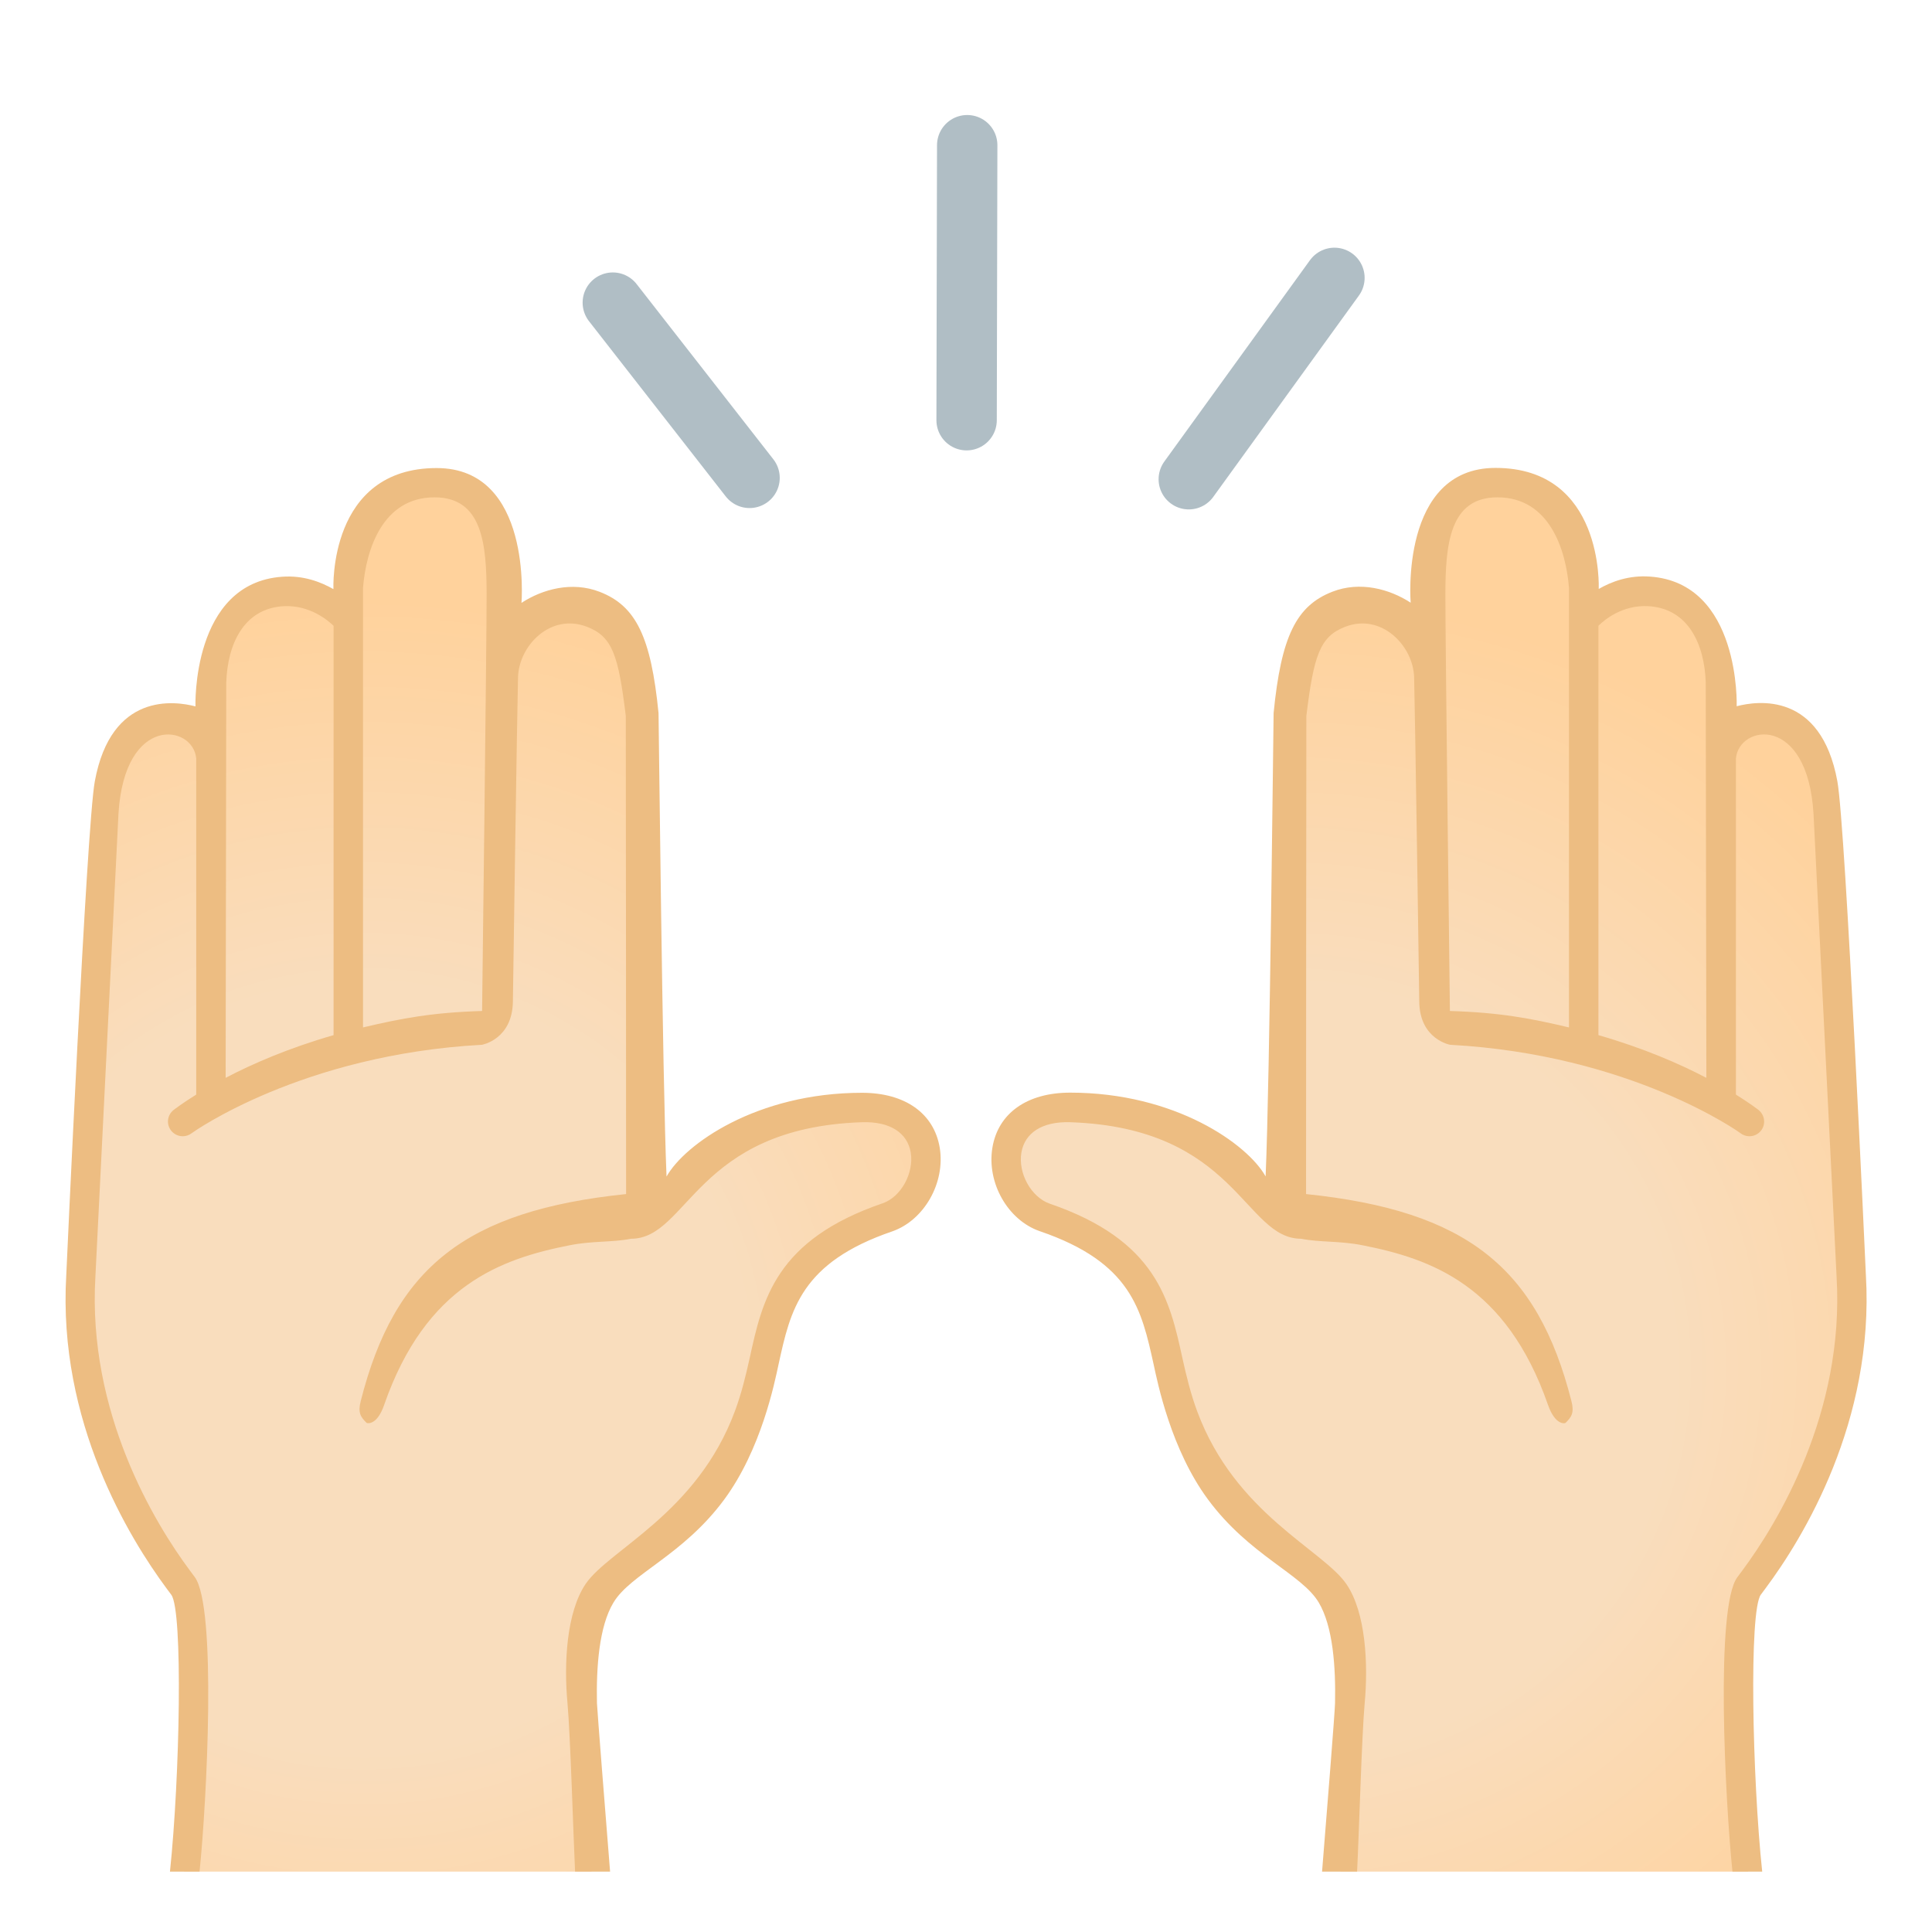
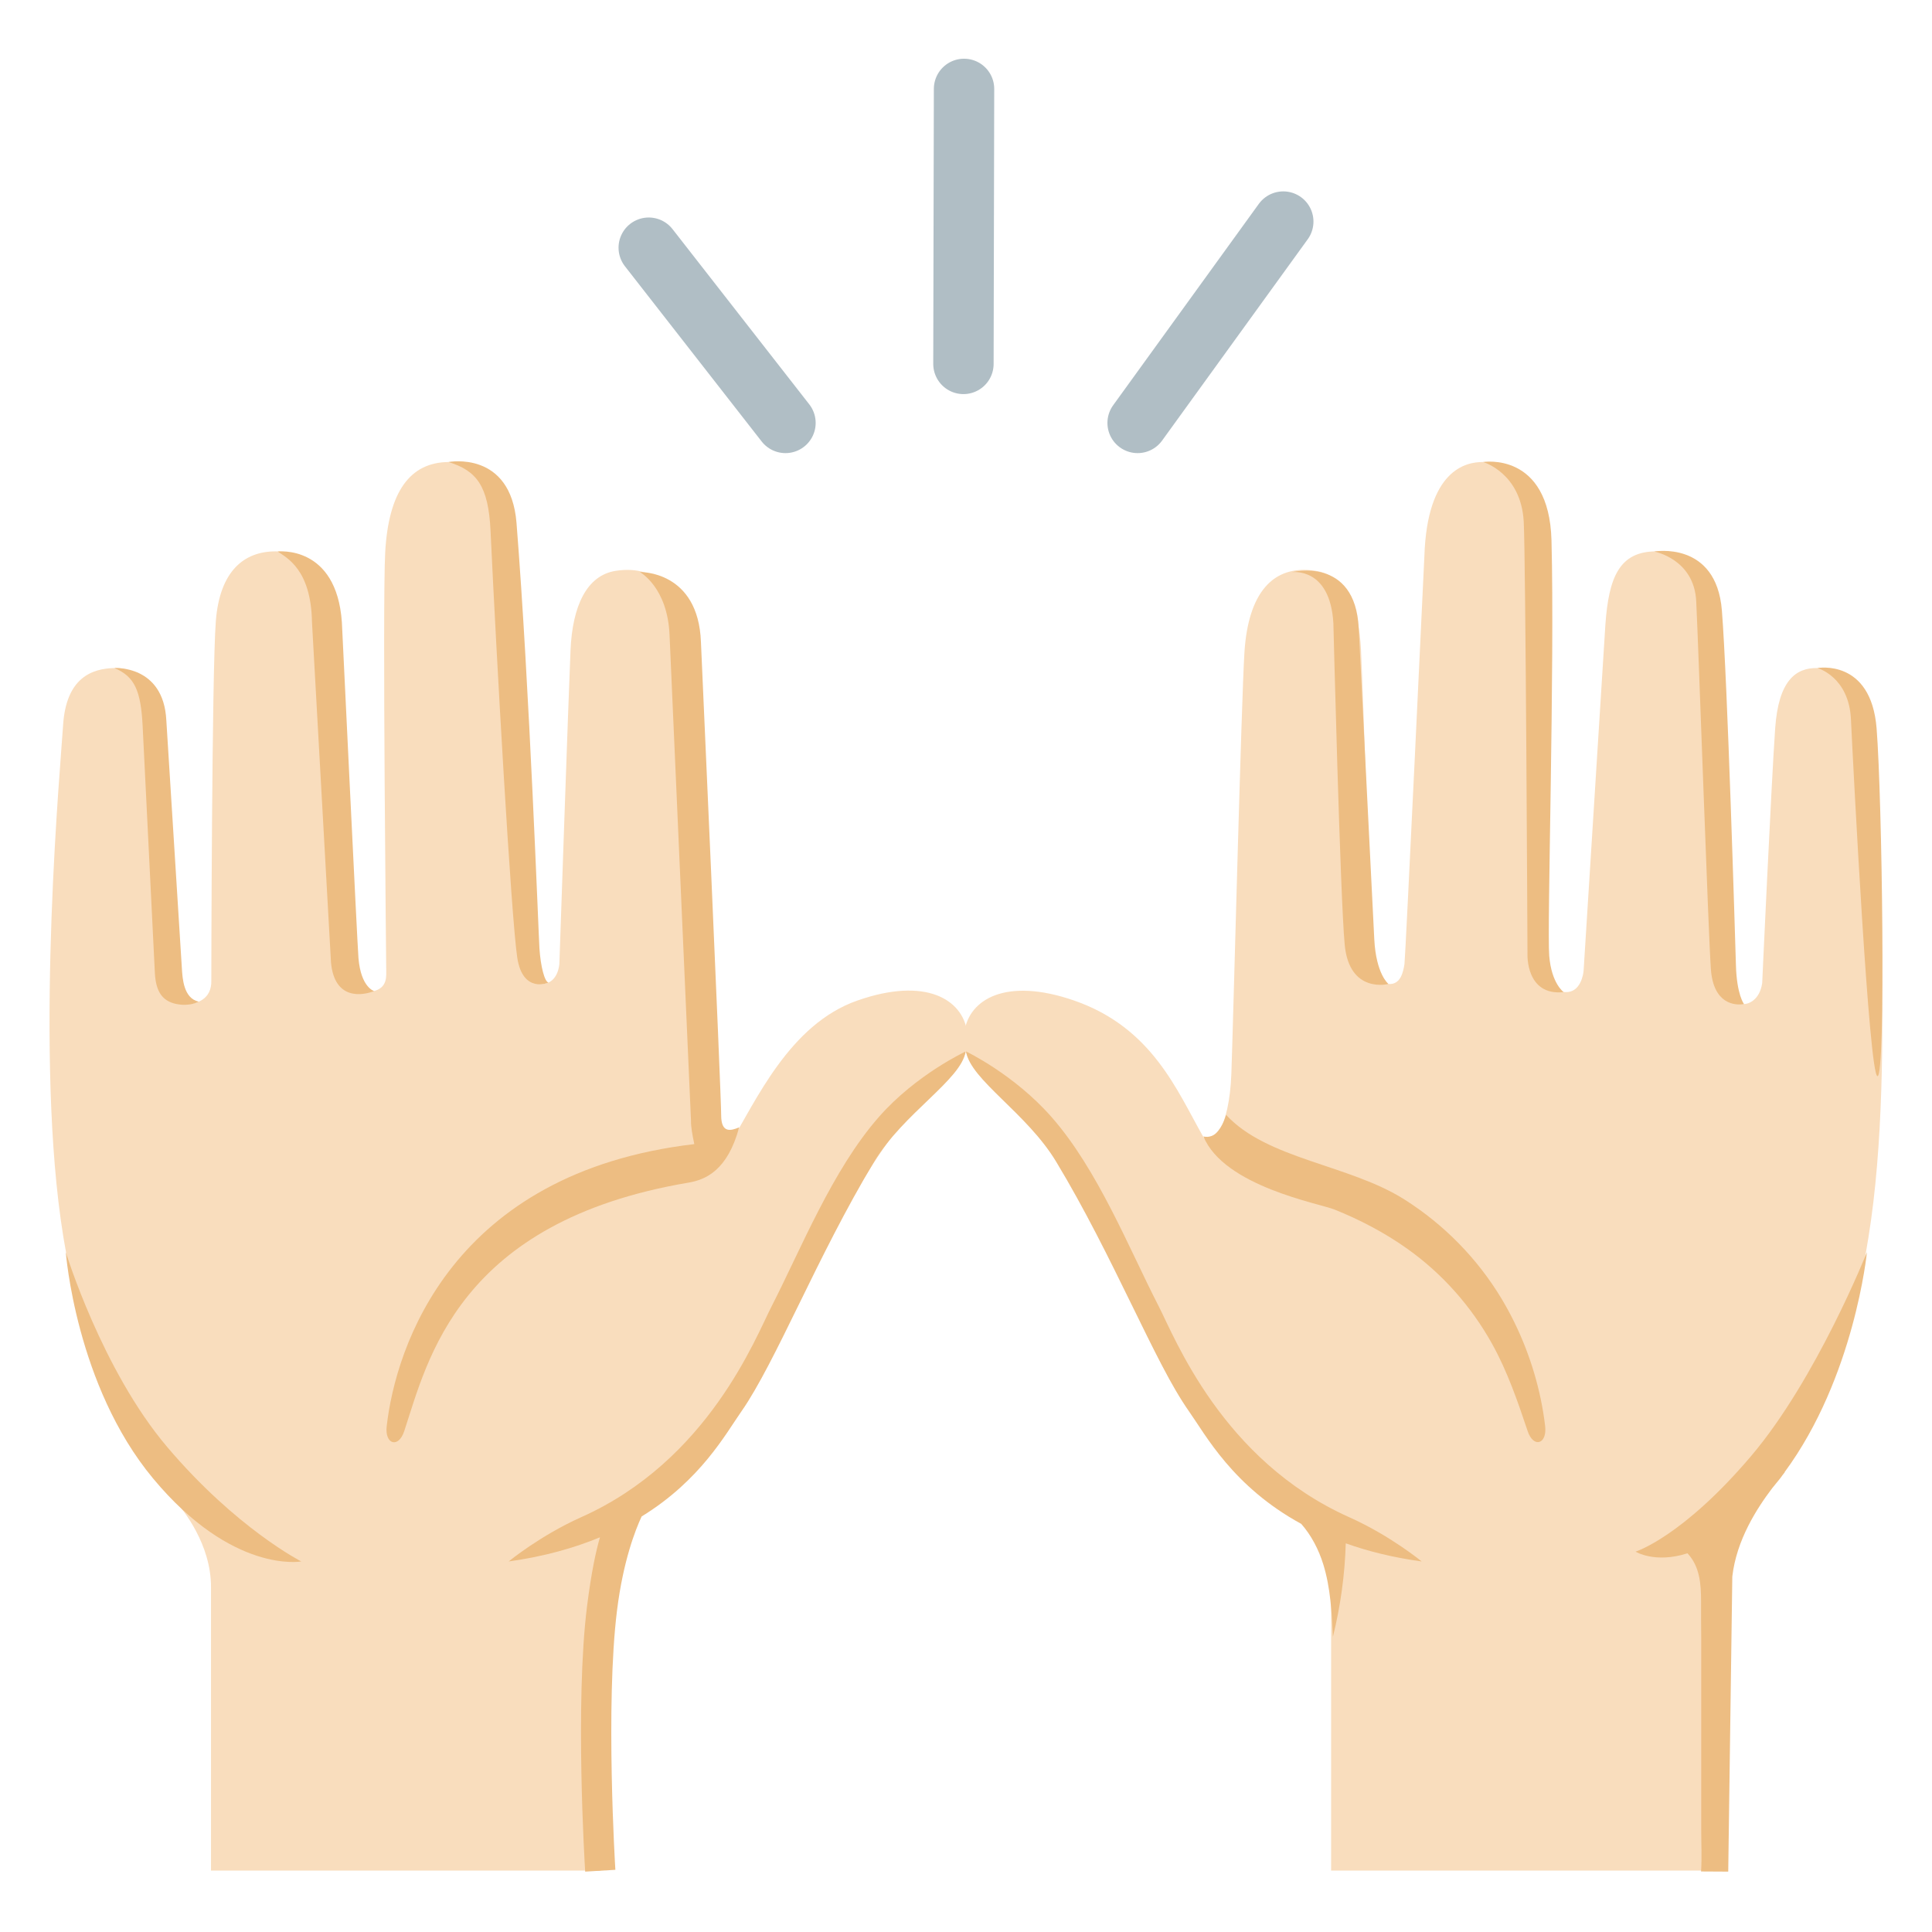
- <svg xmlns="http://www.w3.org/2000/svg" version="1.1" id="Layer_1" x="0px" y="0px" viewBox="0 0 128 128" style="enable-background:new 0 0 128 128;" xml:space="preserve">
-   <line style="fill:none;stroke:#B0BEC5;stroke-width:4;stroke-linecap:round;stroke-linejoin:round;stroke-miterlimit:10;" x1="78.76" y1="31.75" x2="88.41" y2="18.41" />
-   <line style="fill:none;stroke:#B0BEC5;stroke-width:4;stroke-linecap:round;stroke-linejoin:round;stroke-miterlimit:10;" x1="49.66" y1="31.66" x2="40.6" y2="20.05" />
-   <line style="fill:none;stroke:#B0BEC5;stroke-width:4;stroke-linecap:round;stroke-linejoin:round;stroke-miterlimit:10;" x1="64.04" y1="27.84" x2="64.08" y2="9.62" />
-   <g id="handGroup_1_">
-     <radialGradient id="hand_2_" cx="24.134" cy="90.678" r="58.489" gradientUnits="userSpaceOnUse">
-       <stop offset="0.434" style="stop-color:#F9DDBD" />
-       <stop offset="0.872" style="stop-color:#FFD29C" />
-     </radialGradient>
-     <path id="hand" style="fill:url(#hand_2_);" d="M39.66,105.16c0.92-1.78,6.15-2.09,9.93-11.54c1.95-4.87,0.45-10.22,9.2-13.21   c3.19-1.09,4.16-7.27-1.69-7.27c-11.33,0-13.59,7.56-13.59,7.56s-0.37-28.87-0.55-33.3c-0.14-3.4-1.7-6.28-3.71-6.77   c-3.44-0.83-5.08,1.7-5.08,1.7s-0.04-0.8-0.04-4.01c0-4.47-2.46-6.13-5.27-6.33c-2.82-0.2-5.83,1.45-6.01,6.02l0.14,2.98   c0,0-1.05-1.58-4.24-1.8c-2.52-0.17-4.12,1.76-4.37,4.57l-0.65,4.42c0,0-0.86-0.42-3.31,0.26c-2.93,0.82-3.11,5.96-3.11,5.96   S6.34,67.97,5.36,84.56c-0.58,9.78,4.53,17.49,6.77,20.52c1.32,1.78,0.43,14.32,0.06,18.92H39.2c-0.3-3.42-0.61-10.9-0.63-11.38   C38.51,110.22,38.56,107.3,39.66,105.16z" />
-     <path id="tone" style="fill:#EDBD82;" d="M40.64,106.18c1.14-1.91,4.6-3.12,7.34-6.83c2.45-3.32,3.33-7.7,3.6-8.95   c0.79-3.62,1.48-6.75,7.54-8.82c2.11-0.74,3.52-3.22,3.14-5.54c-0.38-2.28-2.3-3.64-5.15-3.64c-6.98,0-11.76,3.42-12.95,5.55   c-0.27-6.3-0.52-30.62-0.53-30.7c-0.5-5.07-1.5-7.11-3.9-8.04c-1.83-0.71-3.78-0.18-5.18,0.73c0,0,0.73-8.93-5.62-8.93   c-7.18,0-6.84,7.96-6.84,8.02c-0.85-0.48-1.99-0.92-3.39-0.82c-6.02,0.42-5.75,8.59-5.75,8.59c-1.37-0.36-5.58-0.96-6.67,4.97   c-0.55,2.99-1.89,32.72-1.89,32.72c-0.57,9.7,4.19,17.43,6.64,20.74l0.32,0.43c0.78,1.06,0.57,12.07-0.09,18.34h1.96   c0.48-4.62,1.15-17.54-0.32-19.52l-0.32-0.43c-2.33-3.13-6.79-10.46-6.26-19.46l1.53-30.7C8.26,47.3,12.8,48,13,50.25v22.27   c-0.9,0.56-1.42,0.96-1.5,1.02c-0.42,0.33-0.5,0.94-0.16,1.37c0.19,0.24,0.48,0.37,0.77,0.37c0.21,0,0.42-0.07,0.6-0.21   c0.08-0.06,7.27-5.2,19.22-5.85c0,0,2.02-0.35,2.05-2.87c0-0.42,0.29-19.69,0.34-21.48c0.06-2.09,2.15-4.28,4.58-3.34   c1.67,0.65,2.07,1.87,2.56,5.9c0.01,0.13,0.02,31.68,0.02,31.68c-10.64,1.1-15.34,4.88-17.58,13.71c-0.2,0.78-0.01,1.06,0.39,1.45   c0.04,0.03,0.69,0.18,1.16-1.19c2.77-7.95,7.78-9.69,12.3-10.58c1.51-0.3,2.81-0.18,4.06-0.43c3.79,0,4.27-7.35,15.3-7.72   c1.87-0.06,3.01,0.71,3.23,2.01c0.22,1.37-0.65,2.94-1.86,3.36c-7.1,2.43-7.97,6.4-8.81,10.25c-0.26,1.17-0.55,2.37-0.98,3.52   c-2.52,6.79-8.33,9.16-9.89,11.45c-1.27,1.88-1.45,5.26-1.2,7.93c0.19,2.12,0.39,8.84,0.5,11.13h2.32   c-0.31-3.85-0.84-10.56-0.87-11.16C39.5,110.44,39.69,107.76,40.64,106.18z M22.1,68.58c-2.99,0.86-5.4,1.91-7.15,2.83l0.04-26.19   c0.08-2.48,1.12-4.91,3.81-5.06c1.73-0.08,2.91,0.93,3.3,1.3V68.58z M31.94,66.98c-3.28,0.1-5.31,0.48-7.89,1.09V38.95   c0.2-2.52,1.29-6,4.74-6c3.2,0,3.45,3.15,3.45,6.5C32.24,42.65,31.94,66.98,31.94,66.98z" />
+ <svg xmlns="http://www.w3.org/2000/svg" version="1.1" id="emoji_x5F_u1f44b" x="0px" y="0px" viewBox="0 0 128 128" style="enable-background:new 0 0 128 128;" xml:space="preserve">
+   <line style="fill:none;stroke:#B0BEC5;stroke-width:4;stroke-linecap:round;stroke-linejoin:round;stroke-miterlimit:10;" x1="75.37" y1="28.02" x2="85.02" y2="14.68" />
+   <line style="fill:none;stroke:#B0BEC5;stroke-width:4;stroke-linecap:round;stroke-linejoin:round;stroke-miterlimit:10;" x1="52.04" y1="28.02" x2="42.98" y2="16.41" />
+   <line style="fill:none;stroke:#B0BEC5;stroke-width:4;stroke-linecap:round;stroke-linejoin:round;stroke-miterlimit:10;" x1="63.83" y1="24.11" x2="63.87" y2="5.89" />
+   <g>
+     <path style="fill:#F9DDBD;" d="M123.97,80.77c1.68-12.07-0.01-30.26-0.16-32.72c-0.2-3.16-1.91-3.76-3.4-3.79   c-1.46-0.03-2.58,0.86-2.8,3.99c-0.26,3.72-0.86,16.88-0.86,16.88c-0.17,1.16-0.95,1.4-1.21,1.39c-0.51-0.02-1.6-0.28-1.55-1.59   c0,0-0.03-20.3-0.31-23.79c-0.26-3.32-1.88-4.61-3.95-4.61c-2.44,0-3.15,1.71-3.37,4.87l-1.44,22.88c-0.01,0.25-0.2,1.48-1.19,1.45   c-1.34-0.04-1.36-0.83-1.35-1.35c0,0,0.25-24.29,0.07-27.78c-0.22-4.02-1.63-5.97-4.2-5.99c-1.13-0.01-3.69,0.52-3.88,6.21   c0,0-1.25,26.53-1.32,27.05c-0.08,0.51-0.25,1.39-1.06,1.32c-1.02-0.09-1.08-1.34-1.08-1.34s-0.6-17.91-0.74-20.8   s-1.07-4.93-2.99-5.23c-2.9-0.46-4.48,1.54-4.73,5.36c-0.21,3.22-0.74,24.42-0.87,27.98c-0.13,3.55-1.31,5.13-1.87,4.14   c-1.73-3.03-3.36-7.21-8.54-9.01c-4.56-1.58-6.96-0.05-7.27,2.04c-0.41,2.75,2.72,4.04,4.73,6.65c4.48,5.83,7.71,15.46,10.21,18.51   c4.61,5.62,7.05,6.69,7.96,7.67s1.39,2.86,1.39,4.35c0,2.98,0,18.42,0,18.42h25.8c0,0,0-15.94,0-18.78c0-2.85,1.02-4.18,2.39-5.76   C121.31,93.73,123.07,87.19,123.97,80.77z" />
+     <path style="fill:#F9DDBD;" d="M64.07,68.33c-0.31-2.09-2.71-3.64-7.27-2.04c-4.52,1.58-6.74,6.72-8.46,9.52   c-0.59,0.96-1.82-1.1-1.95-4.65c-0.13-3.55-0.66-24.75-0.87-27.98c-0.25-3.82-1.83-5.81-4.73-5.36c-1.92,0.3-2.86,2.33-2.99,5.23   c-0.13,2.9-0.74,20.8-0.74,20.8s-0.06,1.25-1.08,1.34c-0.81,0.07-0.98-0.81-1.06-1.32c-0.08-0.51-1.32-27.05-1.32-27.05   c-0.19-5.69-2.75-6.22-3.88-6.21c-2.56,0.02-3.98,1.97-4.2,5.99c-0.19,3.49,0.07,27.78,0.07,27.78c0.01,0.52-0.01,1.31-1.35,1.35   c-0.99,0.03-1.18-1.2-1.19-1.45L21.62,41.4c-0.22-3.16-0.93-4.87-3.37-4.87c-2.07,0-3.69,1.29-3.95,4.61   C14.03,44.63,14,64.93,14,64.93c0.05,1.31-1.03,1.58-1.55,1.59c-0.26,0.01-1.04-0.23-1.21-1.39c0,0-0.6-13.16-0.86-16.88   c-0.22-3.13-1.34-4.02-2.8-3.99c-1.48,0.03-3.2,0.63-3.4,3.79C4.03,50.51,2.34,68.7,4.02,80.77c0.89,6.41,2.87,12.45,7.57,18.62   c0.58,0.7,2.39,2.92,2.39,5.76c0,2.85,0,18.78,0,18.78h25.8c0,0,0-15.44,0-18.42c0-1.49,0.7-3.11,1.39-4.35   c4.83-2.55,6.79-6.01,7.96-7.67c2.27-3.23,5.74-12.68,10.21-18.51C61.35,72.37,64.48,71.09,64.07,68.33z" />
  </g>
-   <g id="handGroup">
-     <radialGradient id="hand_3_" cx="85.48" cy="90.691" r="58.486" gradientUnits="userSpaceOnUse">
-       <stop offset="0.434" style="stop-color:#F9DDBD" />
-       <stop offset="0.872" style="stop-color:#FFD29C" />
-     </radialGradient>
-     <path id="hand_1_" style="fill:url(#hand_3_);" d="M115.87,105.08c2.24-3.03,7.35-10.74,6.77-20.52   c-0.98-16.58-1.95-30.15-1.95-30.15s-0.18-5.14-3.11-5.96c-2.45-0.68-3.31-0.26-3.31-0.26l-0.65-4.42   c-0.25-2.81-1.85-4.74-4.37-4.57c-3.19,0.22-4.24,1.8-4.24,1.8l0.14-2.98c-0.18-4.57-3.19-6.22-6.01-6.02   c-2.81,0.2-5.27,1.86-5.27,6.33c0,3.21-0.04,4.01-0.04,4.01s-1.64-2.53-5.08-1.7c-2.01,0.49-3.57,3.37-3.71,6.77   c-0.18,4.43-0.55,33.3-0.55,33.3s-2.26-7.56-13.59-7.56c-5.85,0-4.88,6.18-1.69,7.27c8.75,2.99,7.25,8.34,9.2,13.21   c3.78,9.45,9.01,9.76,9.93,11.54c1.1,2.14,1.15,5.06,1.09,7.46c-0.02,0.48-0.32,7.94-0.62,11.37h27.01   C115.44,119.4,114.55,106.86,115.87,105.08z" />
-     <path id="tone_1_" style="fill:#EDBD82;" d="M116.66,105.65l0.32-0.43c2.46-3.3,7.21-11.03,6.64-20.74c0,0-1.34-29.73-1.89-32.72   c-1.09-5.94-5.3-5.33-6.67-4.97c0,0,0.27-8.17-5.75-8.59c-1.39-0.1-2.54,0.33-3.39,0.82c0-0.07,0.34-8.02-6.84-8.02   c-6.35,0-5.62,8.93-5.62,8.93c-1.4-0.91-3.35-1.44-5.18-0.73c-2.4,0.93-3.4,2.97-3.9,8.04c-0.01,0.09-0.25,24.4-0.53,30.7   c-1.19-2.13-5.98-5.55-12.95-5.55c-2.85,0-4.77,1.36-5.15,3.64c-0.39,2.33,1.02,4.81,3.14,5.54c6.06,2.07,6.74,5.2,7.54,8.82   c0.27,1.25,1.15,5.63,3.6,8.95c2.75,3.72,6.21,4.93,7.34,6.83c0.94,1.58,1.13,4.26,1.08,6.66c-0.01,0.6-0.55,7.32-0.86,11.17h2.32   c0.12-2.3,0.31-9,0.5-11.11c0.25-2.68,0.07-6.06-1.2-7.93c-1.56-2.29-7.37-4.66-9.89-11.45c-0.43-1.15-0.72-2.35-0.98-3.52   c-0.84-3.85-1.71-7.82-8.81-10.25c-1.22-0.44-2.09-2.01-1.86-3.38c0.22-1.29,1.36-2.07,3.23-2.01c11.03,0.37,11.52,7.72,15.3,7.72   c1.25,0.25,2.55,0.13,4.06,0.43c4.52,0.89,9.53,2.63,12.3,10.58c0.48,1.37,1.13,1.23,1.16,1.19c0.4-0.39,0.59-0.67,0.39-1.45   c-2.25-8.83-6.94-12.61-17.58-13.71c0,0,0.01-31.55,0.02-31.68c0.49-4.02,0.9-5.25,2.56-5.9c2.42-0.94,4.52,1.26,4.58,3.34   c0.05,1.79,0.34,21.06,0.34,21.48c0.02,2.52,2.05,2.87,2.05,2.87c11.94,0.65,19.14,5.78,19.22,5.85c0.18,0.14,0.39,0.21,0.6,0.21   c0.29,0,0.58-0.13,0.77-0.37c0.33-0.42,0.26-1.03-0.16-1.37c-0.08-0.06-0.6-0.46-1.5-1.02V50.25c0.2-2.25,4.74-2.96,5.14,3.66   l1.53,30.7c0.53,9-3.93,16.33-6.26,19.46l-0.32,0.43c-1.47,1.98-0.8,14.86-0.32,19.5h1.97   C116.09,117.74,115.87,106.72,116.66,105.65z M103.95,68.07c-2.57-0.61-4.61-0.99-7.89-1.09c0,0-0.3-24.33-0.3-27.53   c0-3.35,0.26-6.5,3.45-6.5c3.45,0,4.54,3.48,4.74,6V68.07z M105.9,68.58V41.46c0.38-0.38,1.57-1.39,3.3-1.3   c2.69,0.15,3.73,2.58,3.81,5.06l0.04,26.19C111.3,70.49,108.89,69.44,105.9,68.58z" />
+   <g>
+     <path style="fill:#EDBD82;" d="M93.05,79.47c2.62,1.66,4.83,3.91,6.43,6.57c1.23,2.05,2.11,4.32,2.6,6.66   c0.12,0.59,0.22,1.18,0.29,1.78c0.14,1.21-0.78,1.48-1.16,0.33c-0.66-1.97-1.33-3.92-2.34-5.75c-1.39-2.5-3.3-4.67-5.64-6.33   c-1.49-1.06-3.13-1.92-4.83-2.6c-1-0.4-7.31-1.53-8.67-4.84c0,0,0.44,0.14,0.82-0.2c0.47-0.43,0.68-1.23,0.68-1.23   C83.94,76.81,89.39,77.15,93.05,79.47z" />
+     <path style="fill:#EDBD82;" d="M115.01,63.94c-0.06-1.94-0.56-18.84-0.93-23.49c-0.37-4.65-4.49-3.91-4.49-3.91   s2.66,0.48,2.79,3.31c0.17,3.53,0.8,22.03,0.97,24.35c0.16,2.33,1.6,2.43,2.2,2.32C115.54,66.53,115.06,65.88,115.01,63.94z" />
+     <path style="fill:#EDBD82;" d="M124.33,48.26c-0.37-4.65-3.92-4-3.92-4s2.09,0.57,2.22,3.4c0.17,3.53,1.2,23.64,1.76,23.64   C124.95,71.3,124.7,52.92,124.33,48.26z" />
+     <path style="fill:#EDBD82;" d="M91.05,62.23c-0.12-2.34-1.03-20.6-1.03-20.6c-0.23-4.8-4.43-3.72-4.43-3.72s2.53-0.38,2.75,3.38   c0,0,0.45,18.15,0.75,21.3c0.31,3.28,2.9,2.6,2.9,2.6S91.17,64.56,91.05,62.23z" />
+     <path style="fill:#EDBD82;" d="M102.64,63.32c-0.15-1.87,0.37-19.19,0.15-27.52c-0.16-5.91-4.53-5.19-4.53-5.19s2.5,0.71,2.69,3.93   c0.13,2.26,0.25,28.7,0.25,28.7s-0.11,2.76,2.4,2.49C103.6,65.73,102.79,65.18,102.64,63.32z" />
+     <path style="fill:#EDBD82;" d="M123.69,82.96c0,0-3.33,8.38-7.66,13.49c-4.57,5.39-7.67,6.35-7.67,6.35s1.28,0.8,3.44,0.11   c0.82,0.88,0.9,2.04,0.9,3.19c0,0.81,0,1.62,0.01,2.42c0,2.19,0,4.37,0,6.56c0,2.05,0,4.1,0,6.14c0,0.92,0.05,1.85-0.01,2.77   l1.8,0.01l0.27-19.55c0.28-2.44,1.64-4.53,2.64-5.85c0.17-0.21,0.34-0.42,0.52-0.64c0.06-0.07,0.11-0.15,0.16-0.22   c0.05-0.06,0.11-0.14,0.15-0.19c0.02-0.02,0.01-0.02-0.01-0.01C122.87,91.25,123.69,82.96,123.69,82.96z" />
+     <path style="fill:#EDBD82;" d="M94.19,103.45c0,0-2.07-1.71-4.8-2.93c-8.43-3.77-11.56-11.92-12.63-13.99   c-1.95-3.79-4.02-9.03-7.09-12.52C67.18,71.17,64,69.66,64,69.66c0.3,1.89,4.02,4.07,5.97,7.3c3.8,6.29,6.53,13.31,8.8,16.54   c1.11,1.57,2.91,4.99,7.44,7.46c0.67,0.76,1.16,1.71,1.46,2.68c0.48,1.55,0.56,3.18,0.64,4.8c0.5-2.02,0.79-4.1,0.85-6.19   c0,0,0,0,0,0C90.62,102.77,92.28,103.19,94.19,103.45z" />
+     <path style="fill:#EDBD82;" d="M11.65,66.51c-0.91-0.2-1.33-0.84-1.39-2.06L9.45,48.1c-0.12-2.35-0.53-3.28-1.87-3.84   c0,0,3.26-0.22,3.44,3.47c0,0,0.99,15.81,1.03,16.43c0.04,0.62,0.1,1.99,1.12,2.2C13.17,66.36,12.59,66.71,11.65,66.51z" />
+     <path style="fill:#EDBD82;" d="M21.93,63.78l-1.26-22.56c-0.06-3.51-1.69-4.27-2.27-4.68c0,0,3.89-0.47,4.25,4.68   c0,0,1.02,21.31,1.1,22.27c0.17,1.95,1.04,2.17,1.04,2.17C24.02,65.96,22.17,66.29,21.93,63.78z" />
+     <path style="fill:#EDBD82;" d="M47.78,73.89c0-1.42-1.34-31.34-1.34-31.34c-0.17-4.77-4.05-4.65-4.05-4.65s1.84,0.99,1.97,4.18   l1.42,32.16c-0.01,0.41,0.1,1,0.22,1.56c-16.09,1.89-19.79,13.47-20.38,18.69c-0.14,1.21,0.78,1.48,1.16,0.33   c1.55-4.69,3.55-13.89,18.85-16.47c1.1-0.19,2.57-0.79,3.34-3.66C48.4,74.93,47.78,75.08,47.78,73.89z" />
+     <path style="fill:#EDBD82;" d="M34.27,63.45c-0.41-2.73-1.38-19.95-1.77-28.27c-0.14-3.01-0.93-3.99-2.78-4.57   c0,0,4.11-0.79,4.5,4.03c0.86,10.84,1.46,27.33,1.52,28.2c0.08,1.2,0.34,2.2,0.6,2.26C36.35,65.1,34.64,65.86,34.27,63.45z" />
+     <path style="fill:#EDBD82;" d="M10.14,97.95c-5.12-6.16-5.78-14.99-5.78-14.99s2.39,7.81,6.72,12.91c4.57,5.39,8.88,7.58,8.88,7.58   S15.41,104.29,10.14,97.95z" />
+     <path style="fill:#EDBD82;" d="M58.22,74.01c-3.07,3.5-5.15,8.73-7.09,12.52c-1.07,2.08-4.2,10.23-12.63,13.99   c-2.72,1.22-4.8,2.93-4.8,2.93c2.37-0.33,4.36-0.9,6.05-1.6c-0.26,0.88-0.57,2.29-0.86,4.59c-0.8,6.41-0.15,17.11-0.12,17.56   l2-0.12c-0.01-0.11-0.67-10.96,0.11-17.19c0.41-3.29,1.22-5.34,1.63-6.22c3.92-2.41,5.58-5.49,6.61-6.97   c2.27-3.23,5.01-10.25,8.8-16.54c1.95-3.23,5.76-5.41,6.06-7.3C63.99,69.66,60.71,71.17,58.22,74.01z" />
  </g>
</svg>
